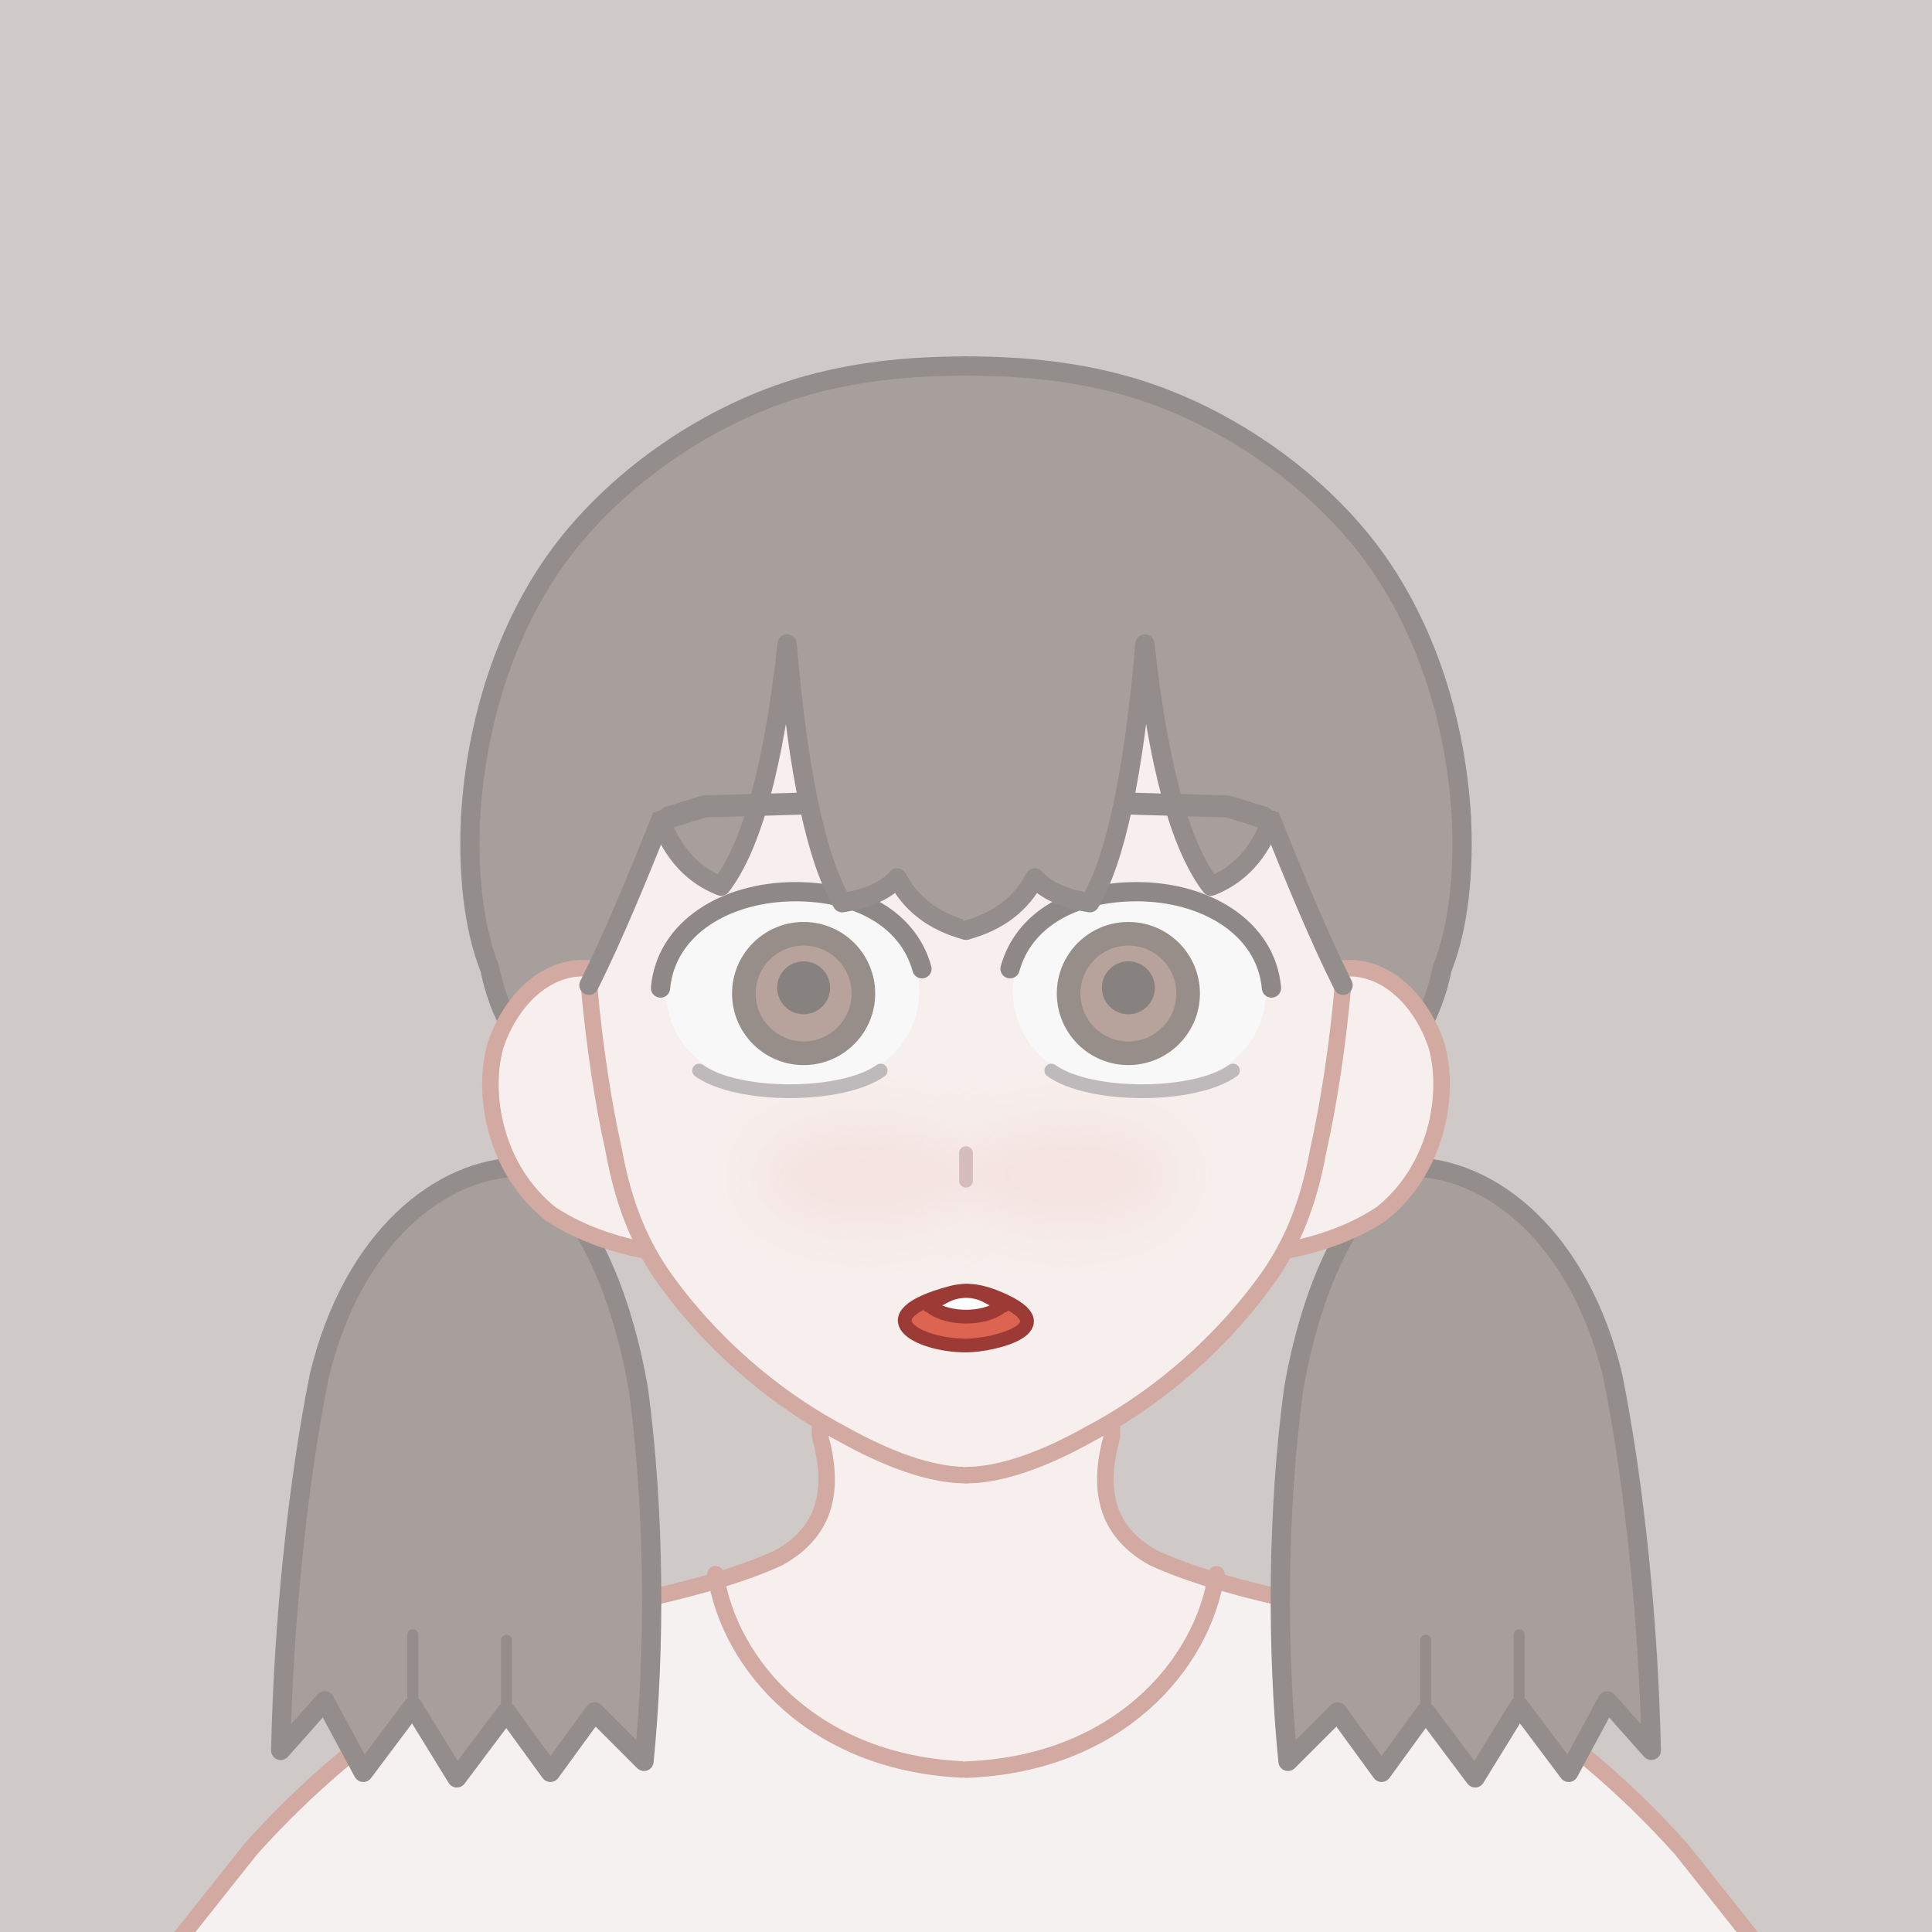
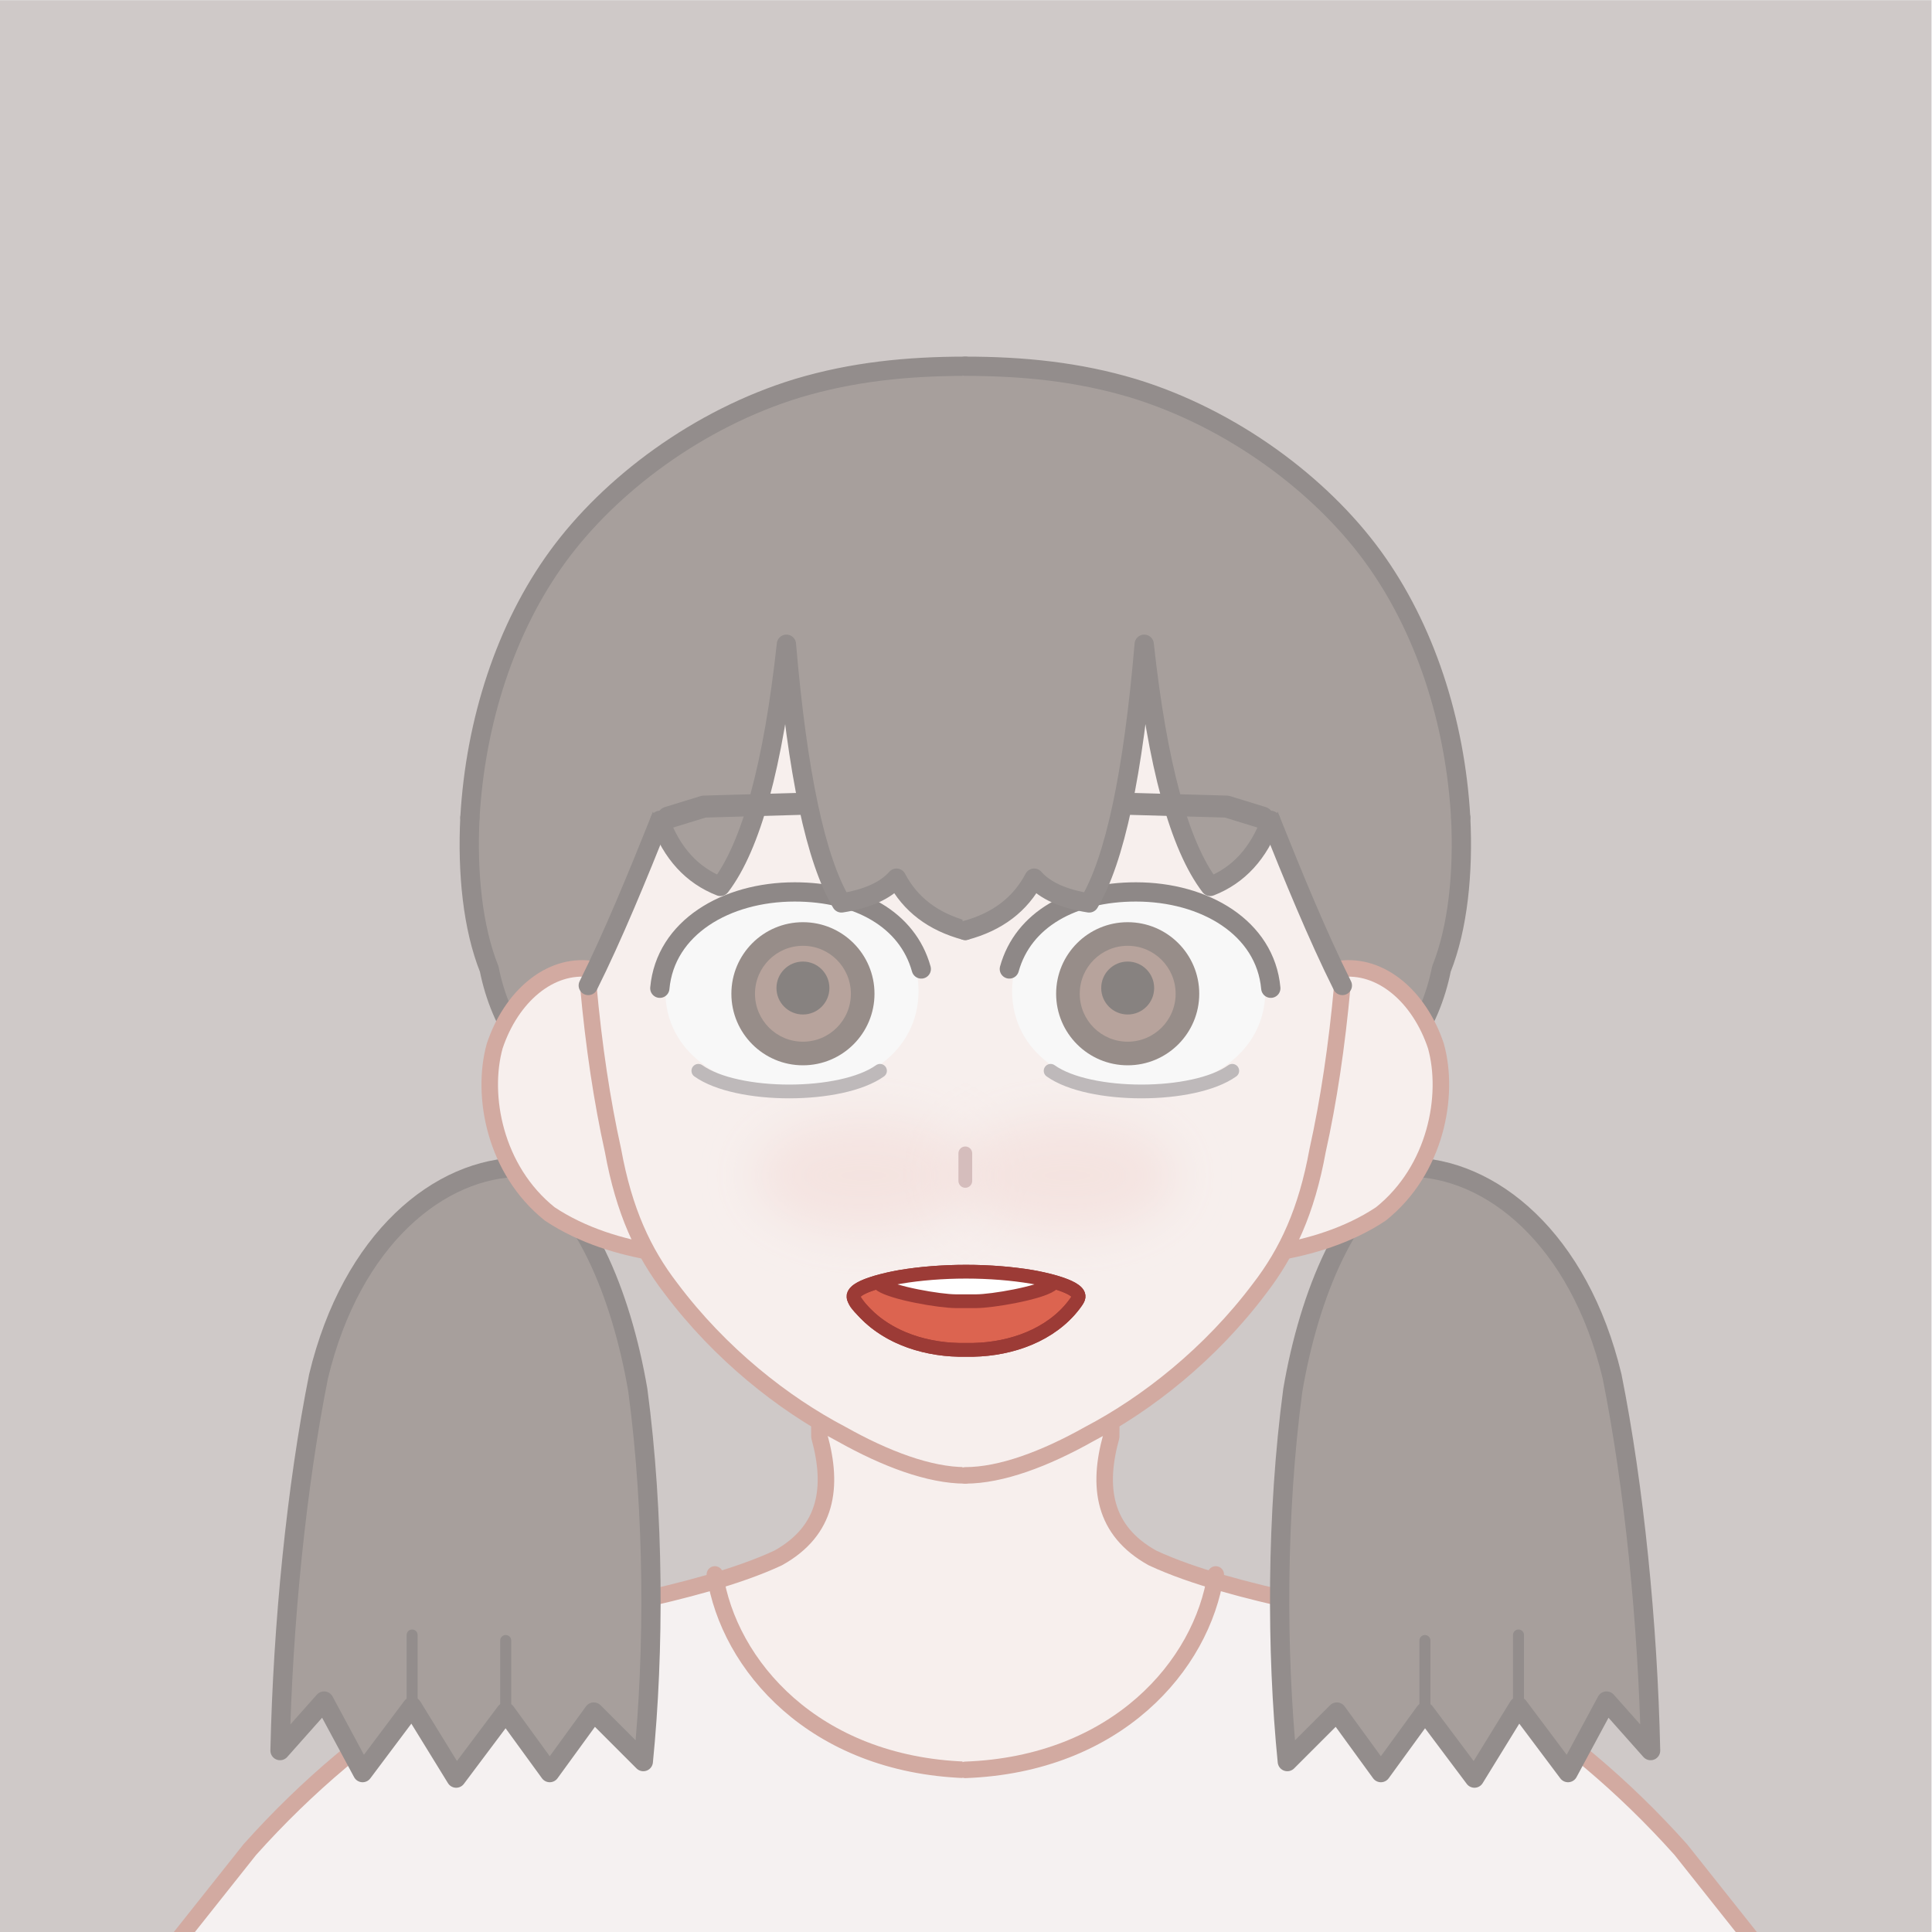
<svg xmlns="http://www.w3.org/2000/svg" width="702" height="702" viewBox="0 0 702 702">
  <defs>
-     <clipPath id="clip-path-1">
-       <path d="M242 389.2 L386 389.2 L386 464.8 L242 464.8 Z" />
+     <clipPath id="clip-path-5">
+       <path d="M241.75 389.283 L385.75 389.283 L385.75 464.883 L241.75 464.883 Z" />
    </clipPath>
-     <filter id="filter-1" filterUnits="userSpaceOnUse" x="245" y="377" width="138" height="100" color-interpolation-filters="sRGB">
+     <filter id="filter-1" filterUnits="userSpaceOnUse" x="244.75" y="377.083" width="138" height="100" color-interpolation-filters="sRGB">
      <feGaussianBlur in="SourceGraphic" stdDeviation="9" color-interpolation-filters="linearRGB" />
    </filter>
-     <clipPath id="clip-path-2">
-       <path d="M460 389.2 L316 389.2 L316 464.8 L460 464.8 Z" />
+     <clipPath id="clip-path-6">
+       <path d="M459.75 389.283 L315.75 389.283 L315.75 464.883 L459.75 464.883 Z" />
    </clipPath>
-     <filter id="filter-2" filterUnits="userSpaceOnUse" x="319" y="377" width="138" height="100" color-interpolation-filters="sRGB">
+     <filter id="filter-2" filterUnits="userSpaceOnUse" x="318.75" y="377.083" width="138" height="100" color-interpolation-filters="sRGB">
      <feGaussianBlur in="SourceGraphic" stdDeviation="9" color-interpolation-filters="linearRGB" />
    </filter>
-     <clipPath id="clip-path-3">
-       <path d="M242 360 C242 338 262 326 288 326 C314 326 334 338 334 360 C334 382 314 396 288 396 C262 396 242 382 242 360 Z" />
+     <clipPath id="clip-path-7">
+       <path d="M241.75 360.083 C241.75 338.083 261.75 326.083 287.75 326.083 C313.75 326.083 333.75 338.083 333.75 360.083 C333.75 382.083 313.75 396.083 287.75 396.083 C261.75 396.083 241.75 382.083 241.75 360.083 Z" />
    </clipPath>
-     <clipPath id="clip-path-4">
-       <path d="M460 360 C460 338 440 326 414 326 C388 326 368 338 368 360 C368 382 388 396 414 396 C440 396 460 382 460 360 Z" />
+     <clipPath id="clip-path-8">
+       <path d="M459.75 360.083 C459.75 338.083 439.75 326.083 413.75 326.083 C387.75 326.083 367.75 338.083 367.75 360.083 C367.75 382.083 387.75 396.083 413.75 396.083 C439.75 396.083 459.75 382.083 459.75 360.083 Z" />
    </clipPath>
  </defs>
  <g id="_ref">
    <g opacity="0.5">
-       <rect x="0" y="0" width="702" height="702" fill="#ada19f" />
+       <rect x="-0.25" y="0.083" width="702" height="702" fill="#ada19f" />
      <g data-layer="body">
        <g>
-           <path d="M260 573 L230 582 C183 596 133 625 91 672 L60 712 L352 712 L352 643 C296 641 265 605 260 573 Z" fill="#f9f2f1" />
-           <path d="M296 490 L298 522 C303 540 301 556 283 566 L260 573 C265 605 296 641 352 643 L352 490 Z" fill="#fdeeea" />
-           <path d="M230 582 C183 596 133 625 91 672 L64 706" fill="none" stroke="#b46352" stroke-width="6" stroke-linecap="round" stroke-linejoin="round" />
-           <path d="M296 500 C298 510 298 516 298 522 C303 540 301 556 283 566 C268 573 248 578 230 582" fill="none" stroke="#b46352" stroke-width="6" stroke-linecap="round" stroke-linejoin="round" />
-           <path d="M260 572 C265 605 296 641 351 643" fill="none" stroke="#b46352" stroke-width="6" stroke-linecap="round" stroke-linejoin="round" />
+           <path d="M259.75 573.083 L229.75 582.083 C182.75 596.083 132.75 625.083 90.75 672.083 L59.75 712.083 L351.75 712.083 L351.75 643.083 C295.75 641.083 264.75 605.083 259.75 573.083 Z" fill="#f9f2f1" />
+           <path d="M295.75 490.083 L297.75 522.083 C302.75 540.083 300.75 556.083 282.75 566.083 L259.75 573.083 C264.75 605.083 295.75 641.083 351.75 643.083 L351.75 490.083 Z" fill="#fdeeea" />
+           <path d="M229.75 582.083 C182.75 596.083 132.75 625.083 90.75 672.083 L63.75 706.083" fill="none" stroke="#b46352" stroke-width="6" stroke-linecap="round" stroke-linejoin="round" />
+           <path d="M295.75 500.083 C297.75 510.083 297.75 516.083 297.75 522.083 C302.75 540.083 300.75 556.083 282.75 566.083 C267.75 573.083 247.75 578.083 229.75 582.083" fill="none" stroke="#b46352" stroke-width="6" stroke-linecap="round" stroke-linejoin="round" />
+           <path d="M259.75 572.083 C264.75 605.083 295.75 641.083 350.75 643.083" fill="none" stroke="#b46352" stroke-width="6" stroke-linecap="round" stroke-linejoin="round" />
        </g>
        <g>
-           <path d="M442 573 L472 582 C519 596 569 625 611 672 L642 712 L350 712 L350 643 C406 641 437 605 442 573 Z" fill="#f9f2f1" />
-           <path d="M406 490 L404 522 C399 540 401 556 419 566 L442 573 C437 605 406 641 350 643 L350 490 Z" fill="#fdeeea" />
-           <path d="M472 582 C519 596 569 625 611 672 L638 706" fill="none" stroke="#b46352" stroke-width="6" stroke-linecap="round" stroke-linejoin="round" />
-           <path d="M406 500 C404 510 404 516 404 522 C399 540 401 556 419 566 C434 573 454 578 472 582" fill="none" stroke="#b46352" stroke-width="6" stroke-linecap="round" stroke-linejoin="round" />
-           <path d="M442 572 C437 605 406 641 351 643" fill="none" stroke="#b46352" stroke-width="6" stroke-linecap="round" stroke-linejoin="round" />
+           <path d="M441.75 573.083 L471.75 582.083 C518.75 596.083 568.75 625.083 610.75 672.083 L641.75 712.083 L349.75 712.083 L349.75 643.083 C405.75 641.083 436.75 605.083 441.75 573.083 Z" fill="#f9f2f1" />
+           <path d="M405.75 490.083 L403.75 522.083 C398.75 540.083 400.75 556.083 418.75 566.083 L441.75 573.083 C436.75 605.083 405.75 641.083 349.75 643.083 L349.75 490.083 Z" fill="#fdeeea" />
+           <path d="M471.75 582.083 C518.75 596.083 568.75 625.083 610.75 672.083 L637.75 706.083" fill="none" stroke="#b46352" stroke-width="6" stroke-linecap="round" stroke-linejoin="round" />
+           <path d="M405.75 500.083 C403.75 510.083 403.75 516.083 403.75 522.083 C398.75 540.083 400.75 556.083 418.75 566.083 C433.75 573.083 453.75 578.083 471.75 582.083" fill="none" stroke="#b46352" stroke-width="6" stroke-linecap="round" stroke-linejoin="round" />
+           <path d="M441.75 572.083 C436.75 605.083 405.75 641.083 350.75 643.083" fill="none" stroke="#b46352" stroke-width="6" stroke-linecap="round" stroke-linejoin="round" />
        </g>
      </g>
      <g data-layer="hairMid">
        <g>
-           <path d="M190 424 C160 424 128 450 116 500 C108 540 103 590 102 636 L118 618 L132 644 L150 620 L166 646 L184 622 L200 644 L216 622 L234 640 C238 600 238 550 232 505 C226 470 212 436 190 424 Z" fill="#5d4e48" />
-           <path d="M190 424 C160 424 128 450 116 500 C108 540 103 590 102 636 L118 618 L132 644 L150 620 L166 646 L184 622 L200 644 L216 622 L234 640 C238 600 238 550 232 505 C226 470 212 436 190 424 Z" fill="none" stroke="#352a27" stroke-width="7" stroke-linecap="round" stroke-linejoin="round" />
-           <line x1="150" y1="620" x2="150" y2="594" fill="none" stroke="#352a27" stroke-width="4" stroke-linecap="round" stroke-linejoin="round" />
-           <line x1="184" y1="622" x2="184" y2="596" fill="none" stroke="#352a27" stroke-width="4" stroke-linecap="round" stroke-linejoin="round" />
+           <path d="M189.75 424.083 C159.75 424.083 127.75 450.083 115.75 500.083 C107.75 540.083 102.75 590.083 101.75 636.083 L117.75 618.083 L131.75 644.083 L149.75 620.083 L165.75 646.083 L183.75 622.083 L199.75 644.083 L215.75 622.083 L233.75 640.083 C237.75 600.083 237.75 550.083 231.75 505.083 C225.75 470.083 211.75 436.083 189.75 424.083 Z" fill="#5d4e48" />
+           <path d="M189.75 424.083 C159.75 424.083 127.75 450.083 115.75 500.083 C107.75 540.083 102.75 590.083 101.75 636.083 L117.75 618.083 L131.75 644.083 L149.75 620.083 L165.75 646.083 L183.75 622.083 L199.75 644.083 L215.75 622.083 L233.75 640.083 C237.75 600.083 237.75 550.083 231.75 505.083 C225.75 470.083 211.75 436.083 189.75 424.083 Z" fill="none" stroke="#352a27" stroke-width="7" stroke-linecap="round" stroke-linejoin="round" />
+           <line x1="149.75" y1="620.083" x2="149.75" y2="594.083" fill="none" stroke="#352a27" stroke-width="4" stroke-linecap="round" stroke-linejoin="round" />
+           <line x1="183.75" y1="622.083" x2="183.75" y2="596.083" fill="none" stroke="#352a27" stroke-width="4" stroke-linecap="round" stroke-linejoin="round" />
        </g>
        <g>
-           <path d="M512 424 C542 424 574 450 586 500 C594 540 599 590 600 636 L584 618 L570 644 L552 620 L536 646 L518 622 L502 644 L486 622 L468 640 C464 600 464 550 470 505 C476 470 490 436 512 424 Z" fill="#5d4e48" />
-           <path d="M512 424 C542 424 574 450 586 500 C594 540 599 590 600 636 L584 618 L570 644 L552 620 L536 646 L518 622 L502 644 L486 622 L468 640 C464 600 464 550 470 505 C476 470 490 436 512 424 Z" fill="none" stroke="#352a27" stroke-width="7" stroke-linecap="round" stroke-linejoin="round" />
-           <line x1="552" y1="620" x2="552" y2="594" fill="none" stroke="#352a27" stroke-width="4" stroke-linecap="round" stroke-linejoin="round" />
-           <line x1="518" y1="622" x2="518" y2="596" fill="none" stroke="#352a27" stroke-width="4" stroke-linecap="round" stroke-linejoin="round" />
+           <path d="M511.75 424.083 C541.75 424.083 573.75 450.083 585.75 500.083 C593.75 540.083 598.75 590.083 599.75 636.083 L583.75 618.083 L569.75 644.083 L551.75 620.083 L535.75 646.083 L517.75 622.083 L501.75 644.083 L485.75 622.083 L467.75 640.083 C463.75 600.083 463.75 550.083 469.75 505.083 C475.75 470.083 489.75 436.083 511.75 424.083 Z" fill="#5d4e48" />
+           <path d="M511.75 424.083 C541.75 424.083 573.75 450.083 585.75 500.083 C593.75 540.083 598.75 590.083 599.75 636.083 L583.75 618.083 L569.75 644.083 L551.75 620.083 L535.75 646.083 L517.75 622.083 L501.75 644.083 L485.75 622.083 L467.75 640.083 C463.75 600.083 463.75 550.083 469.75 505.083 C475.75 470.083 489.75 436.083 511.75 424.083 Z" fill="none" stroke="#352a27" stroke-width="7" stroke-linecap="round" stroke-linejoin="round" />
+           <line x1="551.75" y1="620.083" x2="551.75" y2="594.083" fill="none" stroke="#352a27" stroke-width="4" stroke-linecap="round" stroke-linejoin="round" />
+           <line x1="517.75" y1="622.083" x2="517.75" y2="596.083" fill="none" stroke="#352a27" stroke-width="4" stroke-linecap="round" stroke-linejoin="round" />
        </g>
      </g>
      <g data-layer="hairBase">
        <g>
-           <path d="M352 133 L351 133 C330 133 310 135 290 141 C254 152 222 176 203 202 C184 228 173 262 171 297 C170 317 172 337 178 352 C180 362 184 372 190 380 L198 386 L352 386 Z" fill="#5d4e48" />
-           <path d="M351 133 C330 133 310 135 290 141 C254 152 222 176 203 202 C184 228 173 262 171 297" fill="none" stroke="#352a27" stroke-width="7" stroke-linecap="round" stroke-linejoin="round" />
-           <path d="M171 297 C170 317 172 337 178 352 C180 362 184 372 190 380" fill="none" stroke="#352a27" stroke-width="7" stroke-linecap="round" stroke-linejoin="round" />
+           <path d="M351.75 133.083 L350.75 133.083 C329.75 133.083 309.75 135.083 289.75 141.083 C253.75 152.083 221.75 176.083 202.75 202.083 C183.75 228.083 172.75 262.083 170.75 297.083 C169.75 317.083 171.75 337.083 177.75 352.083 C179.75 362.083 183.75 372.083 189.75 380.083 L197.75 386.083 L351.75 386.083 Z" fill="#5d4e48" />
+           <path d="M350.75 133.083 C329.75 133.083 309.75 135.083 289.75 141.083 C253.75 152.083 221.75 176.083 202.75 202.083 C183.75 228.083 172.75 262.083 170.75 297.083" fill="none" stroke="#352a27" stroke-width="7" stroke-linecap="round" stroke-linejoin="round" />
+           <path d="M170.75 297.083 C169.75 317.083 171.75 337.083 177.75 352.083 C179.75 362.083 183.75 372.083 189.75 380.083" fill="none" stroke="#352a27" stroke-width="7" stroke-linecap="round" stroke-linejoin="round" />
        </g>
        <g>
-           <path d="M350 133 L351 133 C372 133 392 135 412 141 C448 152 480 176 499 202 C518 228 529 262 531 297 C532 317 530 337 524 352 C522 362 518 372 512 380 L504 386 L350 386 Z" fill="#5d4e48" />
-           <path d="M351 133 C372 133 392 135 412 141 C448 152 480 176 499 202 C518 228 529 262 531 297" fill="none" stroke="#352a27" stroke-width="7" stroke-linecap="round" stroke-linejoin="round" />
-           <path d="M531 297 C532 317 530 337 524 352 C522 362 518 372 512 380" fill="none" stroke="#352a27" stroke-width="7" stroke-linecap="round" stroke-linejoin="round" />
+           <path d="M349.75 133.083 L350.75 133.083 C371.75 133.083 391.75 135.083 411.75 141.083 C447.75 152.083 479.75 176.083 498.75 202.083 C517.75 228.083 528.75 262.083 530.75 297.083 C531.75 317.083 529.75 337.083 523.75 352.083 C521.75 362.083 517.75 372.083 511.75 380.083 L503.75 386.083 L349.75 386.083 Z" fill="#5d4e48" />
+           <path d="M350.75 133.083 C371.75 133.083 391.75 135.083 411.75 141.083 C447.75 152.083 479.75 176.083 498.75 202.083 C517.75 228.083 528.75 262.083 530.75 297.083" fill="none" stroke="#352a27" stroke-width="7" stroke-linecap="round" stroke-linejoin="round" />
+           <path d="M530.75 297.083 C531.75 317.083 529.75 337.083 523.75 352.083 C521.75 362.083 517.75 372.083 511.75 380.083" fill="none" stroke="#352a27" stroke-width="7" stroke-linecap="round" stroke-linejoin="round" />
        </g>
      </g>
      <g data-layer="ear">
        <g>
-           <path d="M215 352 C200 350 186 362 180 380 C175 398 180 425 200 441 C212 449 226 453 238 455 L225 380 Z" fill="#fdeeea" />
-           <path d="M215 352 C200 350 186 362 180 380 C175 398 180 425 200 441 C212 449 226 453 238 455" fill="none" stroke="#b46352" stroke-width="6" stroke-linecap="round" stroke-linejoin="round" />
+           <path d="M214.75 352.083 C199.75 350.083 185.75 362.083 179.75 380.083 C174.75 398.083 179.75 425.083 199.75 441.083 C211.75 449.083 225.75 453.083 237.75 455.083 L224.75 380.083 Z" fill="#fdeeea" />
+           <path d="M214.75 352.083 C199.75 350.083 185.75 362.083 179.75 380.083 C174.75 398.083 179.75 425.083 199.75 441.083 C211.75 449.083 225.75 453.083 237.75 455.083" fill="none" stroke="#b46352" stroke-width="6" stroke-linecap="round" stroke-linejoin="round" />
        </g>
        <g>
-           <path d="M487 352 C502 350 516 362 522 380 C527 398 522 425 502 441 C490 449 476 453 464 455 L477 380 Z" fill="#fdeeea" />
-           <path d="M487 352 C502 350 516 362 522 380 C527 398 522 425 502 441 C490 449 476 453 464 455" fill="none" stroke="#b46352" stroke-width="6" stroke-linecap="round" stroke-linejoin="round" />
+           <path d="M486.75 352.083 C501.75 350.083 515.75 362.083 521.75 380.083 C526.75 398.083 521.75 425.083 501.75 441.083 C489.75 449.083 475.75 453.083 463.75 455.083 L476.75 380.083 Z" fill="#fdeeea" />
+           <path d="M486.75 352.083 C501.75 350.083 515.75 362.083 521.75 380.083 C526.75 398.083 521.75 425.083 501.75 441.083 C489.75 449.083 475.75 453.083 463.75 455.083" fill="none" stroke="#b46352" stroke-width="6" stroke-linecap="round" stroke-linejoin="round" />
        </g>
      </g>
      <g data-layer="face">
        <g>
-           <path d="M352 200 L351 200 C322 200 296 208 278 228 C262 246 250 272 240 298 C232 318 223 340 214 358 C216 380 219 400 223 418 C227 440 234 455 244 468 C262 492 285 510 306 521 C322 530 338 536 351 536 L352 536 Z" fill="#fdeeea" />
-           <path d="M214 358 C216 380 219 400 223 418 C227 440 234 455 244 468 C262 492 285 510 306 521 C322 530 338 536 351 536" fill="none" stroke="#b46352" stroke-width="6" stroke-linecap="round" stroke-linejoin="round" />
+           <path d="M351.75 200.083 L350.75 200.083 C321.75 200.083 295.75 208.083 277.75 228.083 C261.75 246.083 249.75 272.083 239.75 298.083 C231.75 318.083 222.75 340.083 213.75 358.083 C215.75 380.083 218.75 400.083 222.75 418.083 C226.75 440.083 233.75 455.083 243.75 468.083 C261.75 492.083 284.75 510.083 305.75 521.083 C321.75 530.083 337.75 536.083 350.75 536.083 L351.75 536.083 Z" fill="#fdeeea" />
+           <path d="M213.75 358.083 C215.75 380.083 218.75 400.083 222.75 418.083 C226.75 440.083 233.75 455.083 243.75 468.083 C261.75 492.083 284.75 510.083 305.75 521.083 C321.75 530.083 337.75 536.083 350.75 536.083" fill="none" stroke="#b46352" stroke-width="6" stroke-linecap="round" stroke-linejoin="round" />
        </g>
        <g>
-           <path d="M350 200 L351 200 C380 200 406 208 424 228 C440 246 452 272 462 298 C470 318 479 340 488 358 C486 380 483 400 479 418 C475 440 468 455 458 468 C440 492 417 510 396 521 C380 530 364 536 351 536 L350 536 Z" fill="#fdeeea" />
-           <path d="M488 358 C486 380 483 400 479 418 C475 440 468 455 458 468 C440 492 417 510 396 521 C380 530 364 536 351 536" fill="none" stroke="#b46352" stroke-width="6" stroke-linecap="round" stroke-linejoin="round" />
+           <path d="M349.75 200.083 L350.75 200.083 C379.75 200.083 405.75 208.083 423.75 228.083 C439.75 246.083 451.75 272.083 461.75 298.083 C469.75 318.083 478.75 340.083 487.75 358.083 C485.75 380.083 482.75 400.083 478.75 418.083 C474.75 440.083 467.75 455.083 457.75 468.083 C439.75 492.083 416.75 510.083 395.75 521.083 C379.75 530.083 363.75 536.083 350.75 536.083 L349.75 536.083 Z" fill="#fdeeea" />
+           <path d="M487.75 358.083 C485.75 380.083 482.75 400.083 478.75 418.083 C474.75 440.083 467.75 455.083 457.75 468.083 C439.75 492.083 416.75 510.083 395.75 521.083 C379.75 530.083 363.75 536.083 350.75 536.083" fill="none" stroke="#b46352" stroke-width="6" stroke-linecap="round" stroke-linejoin="round" />
        </g>
      </g>
      <g data-layer="makeup">
-         <g clip-path="url(#clip-path-1)">
+         <g clip-path="url(#clip-path-5)">
          <g filter="url(#filter-1)">
-             <ellipse cx="314" cy="427" rx="40" ry="21" fill="#f3bfb8" opacity="0.5" />
+             <ellipse cx="313.75" cy="427.083" rx="40" ry="21" fill="#f3bfb8" opacity="0.5" />
          </g>
        </g>
-         <g clip-path="url(#clip-path-2)">
+         <g clip-path="url(#clip-path-6)">
          <g filter="url(#filter-2)">
-             <ellipse cx="388" cy="427" rx="40" ry="21" fill="#f3bfb8" opacity="0.5" />
+             <ellipse cx="387.75" cy="427.083" rx="40" ry="21" fill="#f3bfb8" opacity="0.5" />
          </g>
        </g>
      </g>
      <g data-layer="mouth">
-         <line x1="351" y1="419" x2="351" y2="429" fill="none" stroke="#b98a88" stroke-width="5" stroke-linecap="round" />
+         <line x1="350.75" y1="419.083" x2="350.75" y2="429.083" fill="none" stroke="#b98a88" stroke-width="5" stroke-linecap="round" />
      </g>
      <g data-layer="eye">
-         <path d="M242 360 C242 338 262 326 288 326 C314 326 334 338 334 360 C334 382 314 396 288 396 C262 396 242 382 242 360 Z" fill="#ffffff" />
-         <g clip-path="url(#clip-path-3)">
+         <path d="M241.75 360.083 C241.75 338.083 261.75 326.083 287.75 326.083 C313.75 326.083 333.75 338.083 333.75 360.083 C333.75 382.083 313.75 396.083 287.75 396.083 C261.75 396.083 241.75 382.083 241.75 360.083 Z" fill="#ffffff" />
+         <g clip-path="url(#clip-path-7)">
          <g>
-             <circle cx="292" cy="361" r="26" fill="#3e2a22" />
-             <circle cx="292" cy="361" r="17.42" fill="#7e5647" />
-             <circle cx="292" cy="358.92" r="9.62" fill="#1e1410" />
+             <circle cx="291.75" cy="361.083" r="26" fill="#3e2a22" />
+             <circle cx="291.75" cy="361.083" r="17.42" fill="#7e5647" />
+             <circle cx="291.75" cy="359.003" r="9.62" fill="#1e1410" />
          </g>
        </g>
        <g>
-           <path d="M254 389 C268 399 306 399 320 389" fill="none" stroke="#8b8284" stroke-width="5" stroke-linecap="round" />
-           <path d="M240 359 C242 337 264 324 289 324 C312 324 330 334 335 352" fill="none" stroke="#2b201d" stroke-width="7" stroke-linecap="round" stroke-linejoin="round" />
+           <path d="M253.75 389.083 C267.75 399.083 305.75 399.083 319.75 389.083" fill="none" stroke="#8b8284" stroke-width="5" stroke-linecap="round" />
+           <path d="M239.75 359.083 C241.75 337.083 263.75 324.083 288.75 324.083 C311.75 324.083 329.75 334.083 334.75 352.083" fill="none" stroke="#2b201d" stroke-width="7" stroke-linecap="round" stroke-linejoin="round" />
        </g>
        <g>
-           <path d="M460 360 C460 338 440 326 414 326 C388 326 368 338 368 360 C368 382 388 396 414 396 C440 396 460 382 460 360 Z" fill="#ffffff" />
-           <g clip-path="url(#clip-path-4)">
+           <path d="M459.75 360.083 C459.75 338.083 439.75 326.083 413.75 326.083 C387.75 326.083 367.75 338.083 367.75 360.083 C367.75 382.083 387.75 396.083 413.75 396.083 C439.75 396.083 459.75 382.083 459.75 360.083 Z" fill="#ffffff" />
+           <g clip-path="url(#clip-path-8)">
            <g>
-               <circle cx="410" cy="361" r="26" fill="#3e2a22" />
-               <circle cx="410" cy="361" r="17.42" fill="#7e5647" />
-               <circle cx="410" cy="358.92" r="9.62" fill="#1e1410" />
+               <circle cx="409.75" cy="361.083" r="26" fill="#3e2a22" />
+               <circle cx="409.75" cy="361.083" r="17.42" fill="#7e5647" />
+               <circle cx="409.75" cy="359.003" r="9.62" fill="#1e1410" />
            </g>
          </g>
          <g>
-             <path d="M448 389 C434 399 396 399 382 389" fill="none" stroke="#8b8284" stroke-width="5" stroke-linecap="round" />
-             <path d="M462 359 C460 337 438 324 413 324 C390 324 372 334 367 352" fill="none" stroke="#2b201d" stroke-width="7" stroke-linecap="round" stroke-linejoin="round" />
+             <path d="M447.75 389.083 C433.75 399.083 395.75 399.083 381.75 389.083" fill="none" stroke="#8b8284" stroke-width="5" stroke-linecap="round" />
+             <path d="M461.75 359.083 C459.75 337.083 437.75 324.083 412.75 324.083 C389.75 324.083 371.75 334.083 366.75 352.083" fill="none" stroke="#2b201d" stroke-width="7" stroke-linecap="round" stroke-linejoin="round" />
          </g>
        </g>
      </g>
      <g data-layer="hairLine">
-         <path d="M351 200 C322 200 296 208 278 228 C262 246 250 272 240 298 C232 318 223 340 214 358" fill="none" stroke="#352a27" stroke-width="7" stroke-linecap="round" stroke-linejoin="round" />
-         <path d="M351 200 C380 200 406 208 424 228 C440 246 452 272 462 298 C470 318 479 340 488 358" fill="none" stroke="#352a27" stroke-width="7" stroke-linecap="round" stroke-linejoin="round" />
+         <path d="M350.75 200.083 C321.75 200.083 295.75 208.083 277.75 228.083 C261.75 246.083 249.75 272.083 239.75 298.083 C231.75 318.083 222.75 340.083 213.75 358.083" fill="none" stroke="#352a27" stroke-width="7" stroke-linecap="round" stroke-linejoin="round" />
+         <path d="M350.75 200.083 C379.75 200.083 405.75 208.083 423.75 228.083 C439.75 246.083 451.75 272.083 461.75 298.083 C469.75 318.083 478.75 340.083 487.75 358.083" fill="none" stroke="#352a27" stroke-width="7" stroke-linecap="round" stroke-linejoin="round" />
      </g>
      <g data-layer="hairFront">
        <g>
-           <path d="M240 298 C244.4 310 251.733 318 262 322 C273.2 307.333 281.2 278 286 234 C290 281 296.667 312.333 306 328 C315.333 326.533 322 323.533 326 319 C331 328.533 339.333 334.867 351 338 L352 338 L352 150 L200 250 Z" fill="#5d4e48" />
-           <path d="M240 298 C244.4 310 251.733 318 262 322 C273.2 307.333 281.2 278 286 234 C290 281 296.667 312.333 306 328 C315.333 326.533 322 323.533 326 319 C331 328.533 339.333 334.867 351 338" fill="none" stroke="#352a27" stroke-width="7" stroke-linecap="round" stroke-linejoin="round" />
+           <path d="M239.75 298.083 C244.15 310.083 251.483 318.083 261.75 322.083 C272.95 307.416 280.95 278.083 285.75 234.083 C289.75 281.083 296.417 312.416 305.75 328.083 C315.083 326.616 321.75 323.616 325.75 319.083 C330.75 328.616 339.083 334.95 350.75 338.083 L351.75 338.083 L351.75 150.083 L199.75 250.083 Z" fill="#5d4e48" />
+           <path d="M239.75 298.083 C244.15 310.083 251.483 318.083 261.75 322.083 C272.95 307.416 280.95 278.083 285.75 234.083 C289.75 281.083 296.417 312.416 305.75 328.083 C315.083 326.616 321.75 323.616 325.75 319.083 C330.75 328.616 339.083 334.95 350.75 338.083" fill="none" stroke="#352a27" stroke-width="7" stroke-linecap="round" stroke-linejoin="round" />
        </g>
        <g>
-           <path d="M462 298 C457.6 310 450.267 318 440 322 C428.8 307.333 420.8 278 416 234 C412 281 405.333 312.333 396 328 C386.667 326.533 380 323.533 376 319 C371 328.533 362.667 334.867 351 338 L350 338 L350 150 L502 250 Z" fill="#5d4e48" />
-           <path d="M462 298 C457.6 310 450.267 318 440 322 C428.8 307.333 420.8 278 416 234 C412 281 405.333 312.333 396 328 C386.667 326.533 380 323.533 376 319 C371 328.533 362.667 334.867 351 338" fill="none" stroke="#352a27" stroke-width="7" stroke-linecap="round" stroke-linejoin="round" />
+           <path d="M461.75 298.083 C457.35 310.083 450.017 318.083 439.75 322.083 C428.55 307.416 420.55 278.083 415.75 234.083 C411.75 281.083 405.083 312.416 395.75 328.083 C386.417 326.616 379.75 323.616 375.75 319.083 C370.75 328.616 362.417 334.95 350.75 338.083 L349.75 338.083 L349.75 150.083 L501.75 250.083 Z" fill="#5d4e48" />
+           <path d="M461.75 298.083 C457.35 310.083 450.017 318.083 439.75 322.083 C428.55 307.416 420.55 278.083 415.75 234.083 C411.75 281.083 405.083 312.416 395.75 328.083 C386.417 326.616 379.75 323.616 375.75 319.083 C370.75 328.616 362.417 334.95 350.75 338.083" fill="none" stroke="#352a27" stroke-width="7" stroke-linecap="round" stroke-linejoin="round" />
        </g>
      </g>
      <g data-layer="brow">
-         <polyline points="243,297 256,293 291,292" fill="none" stroke="#352a27" stroke-width="8" stroke-linecap="round" stroke-linejoin="round" />
-         <polyline points="459,297 446,293 411,292" fill="none" stroke="#352a27" stroke-width="8" stroke-linecap="round" stroke-linejoin="round" />
+         <polyline points="242.75,297.083 255.75,293.083 290.75,292.083" fill="none" stroke="#352a27" stroke-width="8" stroke-linecap="round" stroke-linejoin="round" />
+         <polyline points="458.75,297.083 445.75,293.083 410.75,292.083" fill="none" stroke="#352a27" stroke-width="8" stroke-linecap="round" stroke-linejoin="round" />
      </g>
    </g>
  </g>
  <g id="full">
-     <path d="M351 488.896 C333.454 488.896 313.996 478.203 345.41 469.786 C351.812 468.071 357.177 469.287 363.242 471.899 C387.46 482.331 360.989 488.896 351 488.896 Z" fill="#dc6450" stroke="#9c3b36" stroke-width="5" stroke-linecap="round" stroke-linejoin="round" />
-     <path d="M351 469.078 C348.31 469.078 345.539 469.85 343.83 470.76 C342.867 471.273 340.078 472.745 339.239 473.072 C338.737 473.269 337.289 474.293 337.274 474.29 C337.571 474.765 337.259 474.032 337.552 473.986 C337.761 473.954 338.183 474.716 338.321 474.825 C341.627 477.444 346.709 478.41 351 478.41 C355.291 478.41 360.373 477.444 363.679 474.825 C363.817 474.716 364.239 473.954 364.448 473.986 C364.741 474.032 364.429 474.765 364.726 474.29 C364.711 474.293 363.263 473.269 362.761 473.072 C361.922 472.745 359.133 471.273 358.17 470.76 C356.461 469.85 353.69 469.078 351 469.078 Z" fill="#ffffff" stroke="#9c3b36" stroke-width="5" stroke-linecap="round" stroke-linejoin="round" />
+     <path d="M351 462.074 C342.502 462.077 334.149 462.761 327.118 463.954 C325.433 464.24 316.138 465.934 312.029 468.56 C307.882 471.21 311.866 474.544 314.262 477.047 C323.348 486.541 337.417 490.772 351 490.471 C364.995 490.781 379.505 486.28 388.55 476.17 C388.906 475.772 389.25 475.368 389.581 474.958 C392.038 471.914 393.32 470.389 389.341 468.186 C384.983 465.774 376.485 464.226 374.882 463.954 C367.851 462.761 359.498 462.077 351 462.074 Z" fill="#dc6450" stroke="#9c3b36" stroke-width="5" stroke-linecap="round" stroke-linejoin="round" />
+     <path d="M381.924 466.879 C377.523 469.87 360.466 472.798 354.708 472.798 C353 472.798 349 472.798 347.292 472.798 C341.534 472.798 324.477 469.87 320.076 466.879 C319.955 466.781 320.536 466.46 320.607 466.423 C322.327 465.5 326.828 464.924 328.857 464.589 C334.25 463.7 340.197 462.608 345.669 462.667 C350.139 462.716 354.828 462.715 359.301 462.672 C363.237 462.635 378.909 463.959 381.834 465.909 C382.159 466.126 382.023 466.656 382.023 467.006 Z" fill="#ffffff" />
+     <path d="M351 462.074 C342.502 462.077 334.149 462.761 327.118 463.954 C324.765 464.353 307.563 467.5 310.387 472.096 C311.25 473.5 312.285 474.867 313.45 476.17 C322.495 486.28 337.005 490.781 351 490.471 C364.995 490.781 379.505 486.28 388.55 476.17 C389.715 474.867 390.75 473.5 391.613 472.096 C394.437 467.5 377.235 464.353 374.882 463.954 C367.851 462.761 359.498 462.077 351 462.074 Z" fill="none" stroke="#9c3b36" stroke-width="5" stroke-linecap="round" stroke-linejoin="round" />
+     <path d="M320.076 466.879 C324.477 469.87 341.534 472.798 347.292 472.798 C349 472.798 353 472.798 354.708 472.798 C360.466 472.798 377.523 469.87 381.924 466.879" fill="none" stroke="#9c3b36" stroke-width="5" stroke-linecap="round" stroke-linejoin="round" />
  </g>
</svg>
